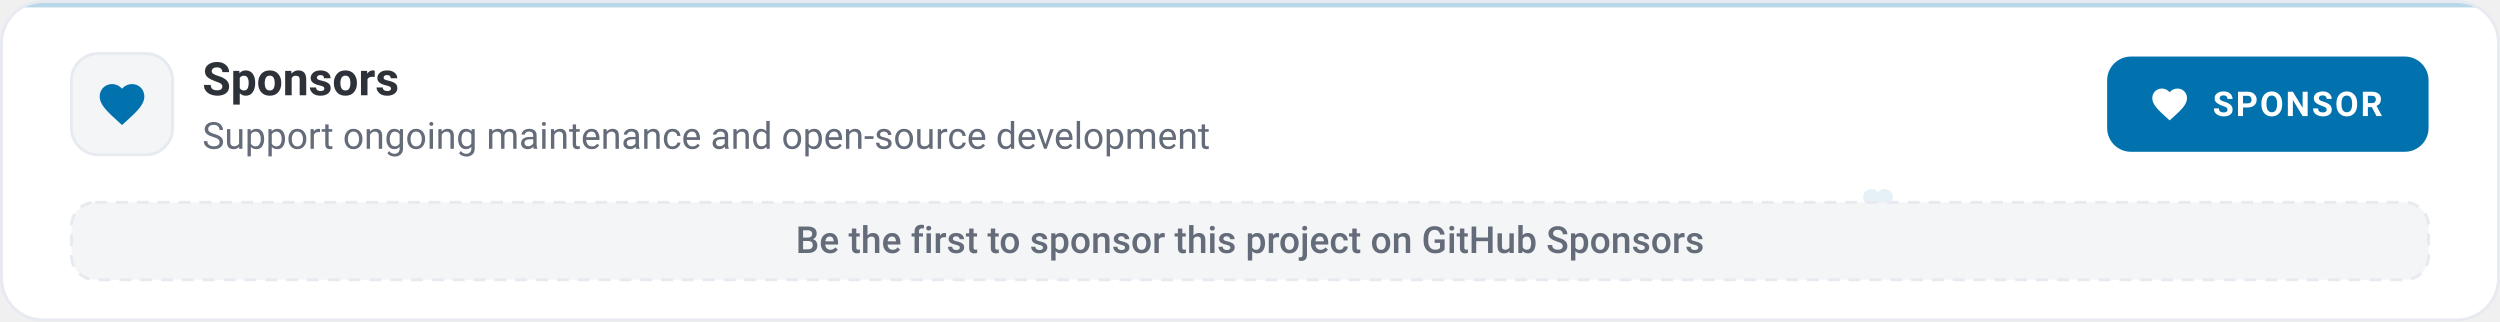
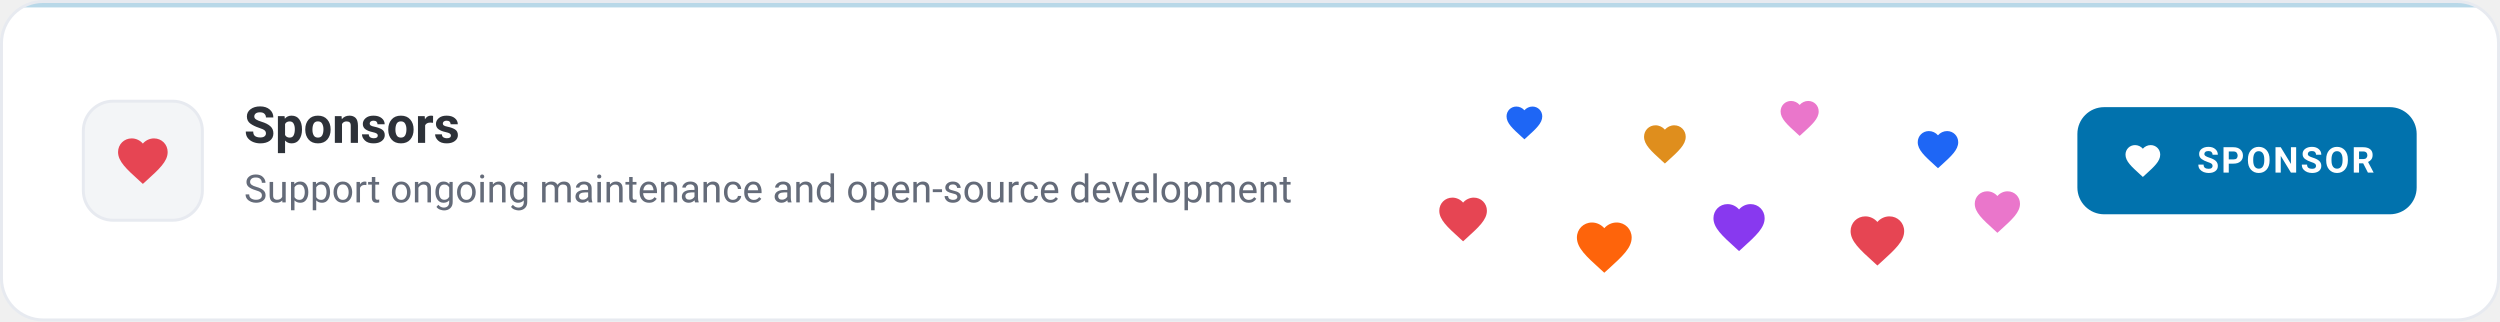
<svg xmlns="http://www.w3.org/2000/svg" width="840" height="108" viewBox="0 0 840 108" role="img" aria-label="Sponsors">
  <defs>
    <clipPath id="sp-clip">
      <rect x="0.5" y="0.5" width="839" height="107" rx="14" />
    </clipPath>
+     <clipPath id="sp-hearts">
+       <rect x="462" y="3" width="230" height="102" />
+     </clipPath>
  </defs>
-   <style>.sp-title{font-family:'Work Sans', -apple-system, BlinkMacSystemFont, 'Segoe UI', Roboto, sans-serif;font-size:15.5px;font-weight:700;fill:#2d3138}.sp-sub{font-family:'Work Sans', -apple-system, BlinkMacSystemFont, 'Segoe UI', Roboto, sans-serif;font-size:12.5px;font-weight:400;fill:#646b79}.sp-pill{font-family:'Fira Code', ui-monospace, SFMono-Regular, Menlo, monospace;font-size:12px;font-weight:500;fill:#373c44}.sp-empty{font-family:'Work Sans', -apple-system, BlinkMacSystemFont, 'Segoe UI', Roboto, sans-serif;font-size:12.5px;font-weight:500;fill:#646b79}.sp-cta{font-family:'Work Sans', -apple-system, BlinkMacSystemFont, 'Segoe UI', Roboto, sans-serif;font-size:11.5px;font-weight:700;fill:#ffffff;letter-spacing:0.06em}@keyframes heart-drift{0%{transform:translateY(8px) scale(0.92);opacity:0}25%{opacity:1}80%{opacity:1}100%{transform:translateY(-14px) scale(1.04);opacity:0}}.sp-heart{animation:heart-drift 7.5s ease-in-out infinite}.hd1{animation-delay:0s}.hd2{animation-delay:2.5s}.hd3{animation-delay:5s}@media (prefers-reduced-motion: reduce) { * { animation: none !important; } }</style>
+   <style>.sp-title{font-family:'Work Sans', -apple-system, BlinkMacSystemFont, 'Segoe UI', Roboto, sans-serif;font-size:17px;font-weight:700;fill:#2d3138}.sp-sub{font-family:'Work Sans', -apple-system, BlinkMacSystemFont, 'Segoe UI', Roboto, sans-serif;font-size:13px;font-weight:400;fill:#646b79}.sp-cta{font-family:'Work Sans', -apple-system, BlinkMacSystemFont, 'Segoe UI', Roboto, sans-serif;font-size:12px;font-weight:700;fill:#ffffff;letter-spacing:0.06em}@keyframes sp-rise-0{0%{transform:translate(0px,50px);opacity:0}15%{transform:translate(-5px,29px);opacity:0.66}42%{transform:translate(6px,-8px);opacity:0.66}70%{transform:translate(-5px,-47px);opacity:0.66}88%{transform:translate(3px,-71px);opacity:0.66}100%{transform:translate(0px,-88px);opacity:0}}.sp-h0{animation:sp-rise-0 10.6s linear -1.8s infinite}@keyframes sp-rise-1{0%{transform:translate(0px,80px);opacity:0}15%{transform:translate(5px,59px);opacity:0.66}42%{transform:translate(-6px,22px);opacity:0.66}70%{transform:translate(5px,-17px);opacity:0.66}88%{transform:translate(-3px,-41px);opacity:0.66}100%{transform:translate(0px,-58px);opacity:0}}.sp-h1{animation:sp-rise-1 12.8s linear -7.4s infinite}@keyframes sp-rise-2{0%{transform:translate(0px,42px);opacity:0}15%{transform:translate(-5px,21px);opacity:0.66}42%{transform:translate(6px,-16px);opacity:0.66}70%{transform:translate(-5px,-55px);opacity:0.66}88%{transform:translate(3px,-79px);opacity:0.66}100%{transform:translate(0px,-96px);opacity:0}}.sp-h2{animation:sp-rise-2 9.8s linear -4.2s infinite}@keyframes sp-rise-3{0%{transform:translate(0px,74px);opacity:0}15%{transform:translate(5px,53px);opacity:0.66}42%{transform:translate(-6px,16px);opacity:0.66}70%{transform:translate(5px,-23px);opacity:0.66}88%{transform:translate(-3px,-47px);opacity:0.66}100%{transform:translate(0px,-64px);opacity:0}}.sp-h3{animation:sp-rise-3 11.6s linear -8.9s infinite}@keyframes sp-rise-4{0%{transform:translate(0px,48px);opacity:0}15%{transform:translate(-5px,27px);opacity:0.66}42%{transform:translate(6px,-10px);opacity:0.66}70%{transform:translate(-5px,-49px);opacity:0.66}88%{transform:translate(3px,-73px);opacity:0.66}100%{transform:translate(0px,-90px);opacity:0}}.sp-h4{animation:sp-rise-4 10.2s linear -2.6s infinite}@keyframes sp-rise-5{0%{transform:translate(0px,82px);opacity:0}15%{transform:translate(5px,61px);opacity:0.66}42%{transform:translate(-6px,24px);opacity:0.66}70%{transform:translate(5px,-15px);opacity:0.66}88%{transform:translate(-3px,-39px);opacity:0.66}100%{transform:translate(0px,-56px);opacity:0}}.sp-h5{animation:sp-rise-5 13.0s linear -9.8s infinite}@keyframes sp-rise-6{0%{transform:translate(0px,44px);opacity:0}15%{transform:translate(-5px,23px);opacity:0.66}42%{transform:translate(6px,-14px);opacity:0.66}70%{transform:translate(-5px,-53px);opacity:0.66}88%{transform:translate(3px,-77px);opacity:0.66}100%{transform:translate(0px,-94px);opacity:0}}.sp-h6{animation:sp-rise-6 9.4s linear -5.7s infinite}@keyframes sp-rise-7{0%{transform:translate(0px,72px);opacity:0}15%{transform:translate(5px,51px);opacity:0.66}42%{transform:translate(-6px,14px);opacity:0.66}70%{transform:translate(5px,-25px);opacity:0.66}88%{transform:translate(-3px,-49px);opacity:0.66}100%{transform:translate(0px,-66px);opacity:0}}.sp-h7{animation:sp-rise-7 11.8s linear -0.8s infinite}@keyframes sp-rise-8{0%{transform:translate(0px,52px);opacity:0}15%{transform:translate(-5px,31px);opacity:0.66}42%{transform:translate(6px,-6px);opacity:0.66}70%{transform:translate(-5px,-45px);opacity:0.66}88%{transform:translate(3px,-69px);opacity:0.66}100%{transform:translate(0px,-86px);opacity:0}}.sp-h8{animation:sp-rise-8 10.8s linear -6.5s infinite}@media (prefers-reduced-motion: reduce) { * { animation: none !important; } .sp-heart { opacity: 0.66 !important; transform: none !important; } }</style>
  <g clip-path="url(#sp-clip)">
    <rect x="0" y="0" width="840" height="108" fill="#ffffff" />
    <rect x="0" y="0" width="840" height="2.5" fill="#0172ad" opacity="0.28" />
-     <g opacity="0.10" fill="#0172ad">
-       <g class="sp-heart hd1">
-         <g transform="translate(560, 72) scale(0.65)">
+     <g clip-path="url(#sp-hearts)">
+       <g class="sp-heart sp-h0">
+         <g transform="translate(482, 64) scale(0.80)" fill="#e64553">
          <path d="M12 21.35l-1.45-1.32C5.4 15.36 2 12.28 2 8.5 2 5.42 4.42 3 7.5 3c1.74 0 3.41.81 4.5 2.09C13.09 3.81 14.76 3 16.5 3 19.58 3 22 5.42 22 8.5c0 3.78-3.4 6.86-8.55 11.54L12 21.35Z" />
        </g>
      </g>
-       <g class="sp-heart hd2">
-         <g transform="translate(625, 62) scale(0.50)">
+       <g class="sp-heart sp-h1">
+         <g transform="translate(505, 34) scale(0.60)" fill="#1e66f5">
          <path d="M12 21.35l-1.45-1.32C5.4 15.36 2 12.28 2 8.5 2 5.42 4.42 3 7.5 3c1.74 0 3.41.81 4.5 2.09C13.09 3.81 14.76 3 16.5 3 19.58 3 22 5.42 22 8.5c0 3.78-3.4 6.86-8.55 11.54L12 21.35Z" />
        </g>
      </g>
-       <g class="sp-heart hd3">
-         <g transform="translate(675, 76) scale(0.58)">
+       <g class="sp-heart sp-h2">
+         <g transform="translate(528, 72) scale(0.92)" fill="#fe640b">
+           <path d="M12 21.35l-1.45-1.32C5.4 15.36 2 12.28 2 8.5 2 5.42 4.42 3 7.5 3c1.74 0 3.41.81 4.5 2.09C13.09 3.81 14.76 3 16.5 3 19.58 3 22 5.42 22 8.5c0 3.78-3.4 6.86-8.55 11.54L12 21.35Z" />
+         </g>
+       </g>
+       <g class="sp-heart sp-h3">
+         <g transform="translate(551, 40) scale(0.70)" fill="#df8e1d">
+           <path d="M12 21.35l-1.45-1.32C5.4 15.36 2 12.28 2 8.5 2 5.42 4.42 3 7.5 3c1.74 0 3.41.81 4.5 2.09C13.09 3.81 14.76 3 16.5 3 19.58 3 22 5.42 22 8.5c0 3.78-3.4 6.86-8.55 11.54L12 21.35Z" />
+         </g>
+       </g>
+       <g class="sp-heart sp-h4">
+         <g transform="translate(574, 66) scale(0.86)" fill="#8839ef">
+           <path d="M12 21.35l-1.45-1.32C5.4 15.36 2 12.28 2 8.5 2 5.42 4.42 3 7.5 3c1.74 0 3.41.81 4.5 2.09C13.09 3.81 14.76 3 16.5 3 19.58 3 22 5.42 22 8.5c0 3.78-3.4 6.86-8.55 11.54L12 21.35Z" />
+         </g>
+       </g>
+       <g class="sp-heart sp-h5">
+         <g transform="translate(597, 32) scale(0.64)" fill="#ea76cb">
+           <path d="M12 21.35l-1.45-1.32C5.4 15.36 2 12.28 2 8.5 2 5.42 4.42 3 7.5 3c1.74 0 3.41.81 4.5 2.09C13.09 3.81 14.76 3 16.5 3 19.58 3 22 5.42 22 8.5c0 3.78-3.4 6.86-8.55 11.54L12 21.35Z" />
+         </g>
+       </g>
+       <g class="sp-heart sp-h6">
+         <g transform="translate(620, 70) scale(0.90)" fill="#e64553">
+           <path d="M12 21.35l-1.45-1.32C5.4 15.36 2 12.28 2 8.5 2 5.42 4.42 3 7.5 3c1.74 0 3.41.81 4.5 2.09C13.09 3.81 14.76 3 16.5 3 19.58 3 22 5.42 22 8.5c0 3.78-3.4 6.86-8.55 11.54L12 21.35Z" />
+         </g>
+       </g>
+       <g class="sp-heart sp-h7">
+         <g transform="translate(643, 42) scale(0.68)" fill="#1e66f5">
+           <path d="M12 21.35l-1.45-1.32C5.4 15.36 2 12.28 2 8.5 2 5.42 4.42 3 7.5 3c1.74 0 3.41.81 4.5 2.09C13.09 3.81 14.76 3 16.5 3 19.58 3 22 5.42 22 8.5c0 3.78-3.4 6.86-8.55 11.54L12 21.35Z" />
+         </g>
+       </g>
+       <g class="sp-heart sp-h8">
+         <g transform="translate(662, 62) scale(0.76)" fill="#ea76cb">
          <path d="M12 21.35l-1.45-1.32C5.4 15.36 2 12.28 2 8.5 2 5.42 4.42 3 7.5 3c1.74 0 3.41.81 4.5 2.09C13.09 3.81 14.76 3 16.5 3 19.58 3 22 5.42 22 8.5c0 3.78-3.4 6.86-8.55 11.54L12 21.35Z" />
        </g>
      </g>
    </g>
-     <rect x="24" y="18" width="34" height="34" rx="9" fill="#f3f5f7" stroke="#e7eaf0" stroke-width="1" />
-     <g transform="translate(32, 26) scale(0.75)" fill="#0172ad">
+     <rect x="28" y="34" width="40" height="40" rx="10" fill="#f3f5f7" stroke="#e7eaf0" stroke-width="1" />
+     <g transform="translate(38, 44) scale(0.833333)" fill="#e64553">
      <path d="M12 21.35l-1.45-1.32C5.4 15.36 2 12.28 2 8.5 2 5.42 4.42 3 7.5 3c1.74 0 3.41.81 4.5 2.09C13.09 3.81 14.76 3 16.5 3 19.58 3 22 5.42 22 8.5c0 3.78-3.4 6.86-8.55 11.54L12 21.35Z" />
    </g>
-     <text x="68" y="32" class="sp-title">Sponsors</text>
-     <text x="68" y="50" class="sp-sub">Support ongoing maintenance and open-source development</text>
-     <rect x="708" y="19" width="108" height="32" rx="8" fill="#0172ad" />
-     <g transform="translate(722, 28) scale(0.583333)" fill="#ffffff">
+     <text x="82" y="48" class="sp-title">Sponsors</text>
+     <text x="82" y="68" class="sp-sub">Support ongoing maintenance and open-source development</text>
+     <rect x="698" y="36" width="114" height="36" rx="9" fill="#0172ad" />
+     <g transform="translate(713, 47) scale(0.583333)" fill="#ffffff">
      <path d="M12 21.35l-1.45-1.32C5.4 15.36 2 12.28 2 8.5 2 5.42 4.42 3 7.5 3c1.74 0 3.41.81 4.5 2.09C13.09 3.81 14.76 3 16.5 3 19.58 3 22 5.42 22 8.5c0 3.78-3.4 6.86-8.55 11.54L12 21.35Z" />
    </g>
-     <text x="772" y="39" text-anchor="middle" class="sp-cta">SPONSOR</text>
-     <rect x="24" y="68" width="792" height="26" rx="8" fill="#f3f5f7" stroke="#e7eaf0" stroke-width="1" stroke-dasharray="4 3" />
-     <text x="420" y="85" text-anchor="middle" class="sp-empty">Be the first to sponsor this project on GitHub Sponsors</text>
+     <text x="768" y="58" text-anchor="middle" class="sp-cta">SPONSOR</text>
  </g>
  <rect x="0.5" y="0.5" width="839" height="107" rx="14" fill="none" stroke="#e7eaf0" stroke-width="1" />
</svg>
